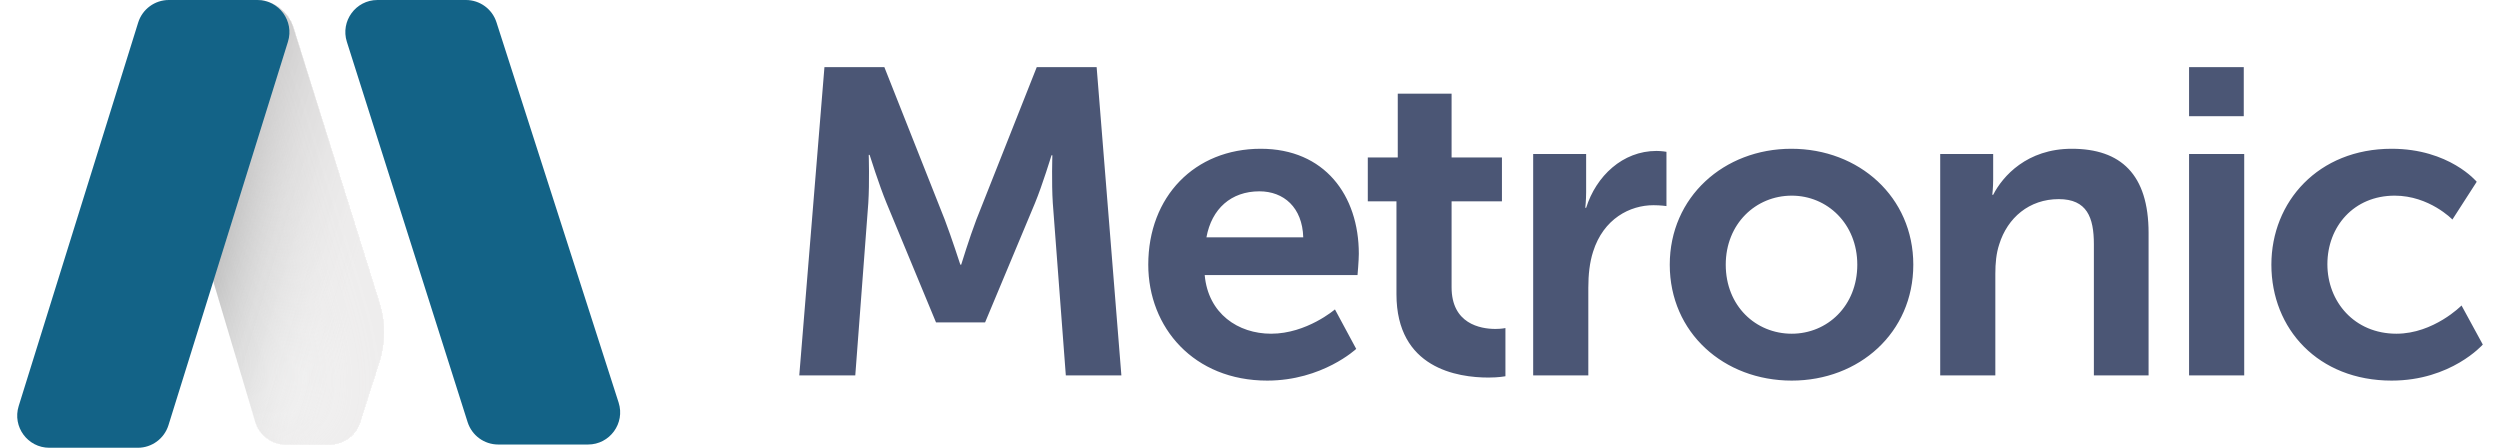
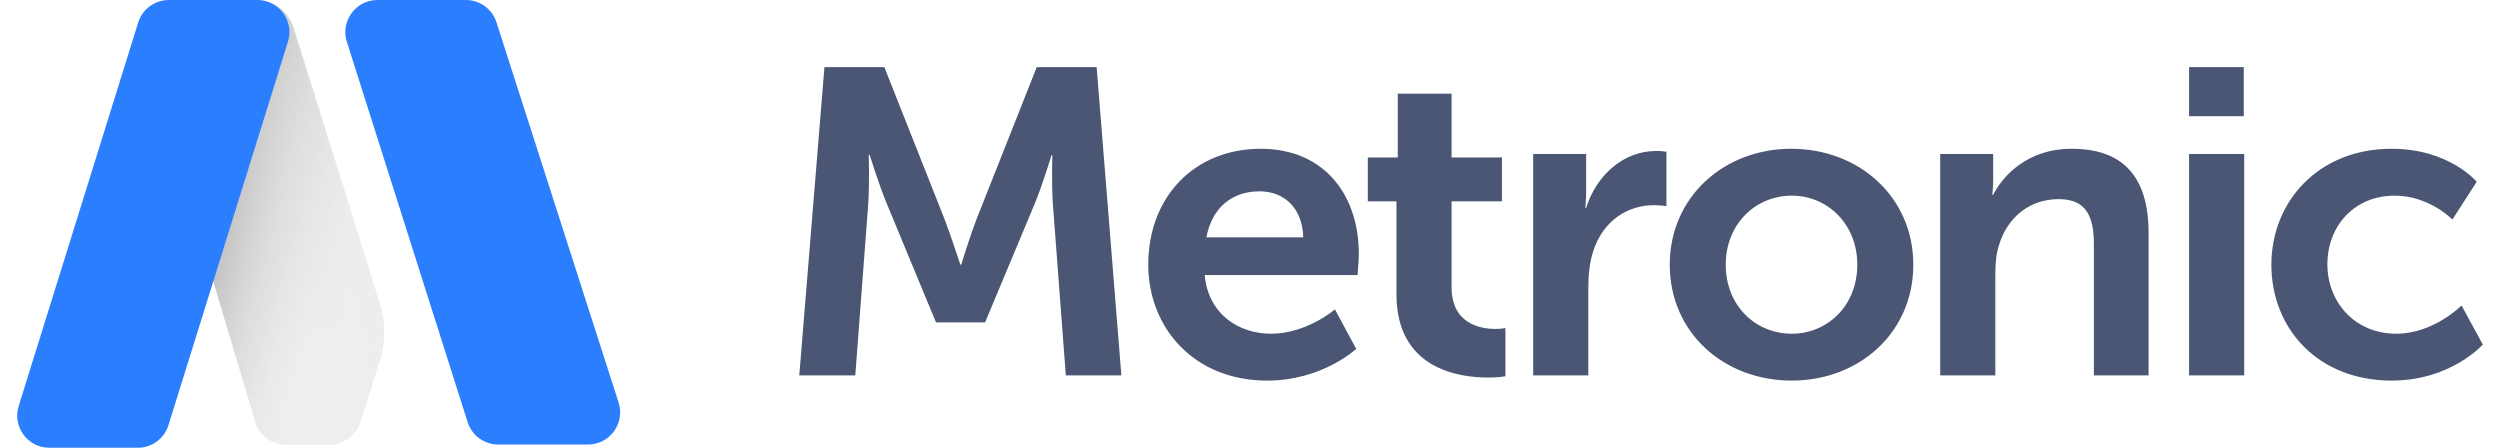
<svg xmlns="http://www.w3.org/2000/svg" width="134" height="24" viewBox="0 0 134 24" fill="none">
-   <path d="M26.611 1.195L33.158 21.578C33.514 22.689 32.685 23.826 31.518 23.826H26.705C25.954 23.826 25.291 23.34 25.064 22.625L18.592 2.243C18.239 1.133 19.068 0 20.233 0H24.972C25.72 0 26.383 0.483 26.611 1.195Z" fill="#136387" />
+   <path d="M26.611 1.195L33.158 21.578C33.514 22.689 32.685 23.826 31.518 23.826H26.705C25.954 23.826 25.291 23.34 25.064 22.625L18.592 2.243C18.239 1.133 19.068 0 20.233 0H24.972C25.72 0 26.383 0.483 26.611 1.195Z" fill="#2B7FFF" />
  <g filter="url(#filter0_i_2746_1555)">
    <path d="M20.343 16.27L15.727 1.485C15.451 0.601 14.633 0 13.708 0C12.582 0 11.653 0.883 11.596 2.007L11.033 13.059C11.013 13.452 11.06 13.845 11.173 14.221L13.679 22.598C13.897 23.327 14.567 23.826 15.328 23.826H17.657C18.407 23.826 19.07 23.341 19.298 22.627L20.334 19.379C20.656 18.368 20.659 17.283 20.343 16.27Z" fill="#F4F4F4" />
    <path d="M20.343 16.27L15.727 1.485C15.451 0.601 14.633 0 13.708 0C12.582 0 11.653 0.883 11.596 2.007L11.033 13.059C11.013 13.452 11.06 13.845 11.173 14.221L13.679 22.598C13.897 23.327 14.567 23.826 15.328 23.826H17.657C18.407 23.826 19.07 23.341 19.298 22.627L20.334 19.379C20.656 18.368 20.659 17.283 20.343 16.27Z" fill="url(#paint0_linear_2746_1555)" />
  </g>
-   <path d="M9.05 0H13.791C14.952 0 15.78 1.126 15.435 2.234L9.03 22.79C8.805 23.51 8.139 24 7.386 24H2.645C1.484 24 0.656 22.875 1.001 21.766L7.406 1.21C7.631 0.49 8.297 0 9.05 0Z" fill="#136387" />
+   <path d="M9.05 0H13.791C14.952 0 15.78 1.126 15.435 2.234L9.03 22.79C8.805 23.51 8.139 24 7.386 24H2.645C1.484 24 0.656 22.875 1.001 21.766L7.406 1.21C7.631 0.49 8.297 0 9.05 0Z" fill="#2B7FFF" />
  <path d="M42.841 20.12H45.843L46.541 10.883C46.611 9.789 46.564 8.3 46.564 8.3H46.611C46.611 8.3 47.122 9.929 47.518 10.883L50.171 17.282H52.8L55.476 10.883C55.871 9.929 56.36 8.323 56.36 8.323H56.407C56.407 8.323 56.36 9.789 56.43 10.883L57.128 20.12H60.106L58.78 3.6H55.569L52.335 11.767C51.962 12.744 51.52 14.187 51.52 14.187H51.474C51.474 14.187 51.008 12.744 50.636 11.767L47.402 3.6H44.19L42.841 20.12ZM61.547 14.187C61.547 17.561 63.99 20.4 67.923 20.4C70.878 20.4 72.693 18.701 72.693 18.701L71.553 16.584C71.553 16.584 70.04 17.887 68.132 17.887C66.364 17.887 64.758 16.816 64.572 14.745H72.763C72.763 14.745 72.833 13.954 72.833 13.605C72.833 10.464 70.994 7.974 67.574 7.974C64.037 7.974 61.547 10.534 61.547 14.187ZM64.665 12.721C64.945 11.185 65.992 10.255 67.504 10.255C68.807 10.255 69.808 11.115 69.854 12.721H64.665ZM74.85 15.769C74.85 19.748 78.131 20.237 79.783 20.237C80.342 20.237 80.691 20.167 80.691 20.167V17.584C80.691 17.584 80.481 17.631 80.156 17.631C79.341 17.631 77.805 17.351 77.805 15.397V10.79H80.504V8.44H77.805V5.019H74.92V8.44H73.314V10.79H74.85V15.769ZM82.178 20.12H85.134V15.42C85.134 14.722 85.204 14.07 85.39 13.489C85.948 11.72 87.368 10.999 88.624 10.999C89.019 10.999 89.322 11.046 89.322 11.046V8.137C89.322 8.137 89.066 8.09 88.787 8.09C86.972 8.09 85.552 9.44 85.017 11.139H84.971C84.971 11.139 85.017 10.743 85.017 10.301V8.253H82.178V20.12ZM89.499 14.187C89.499 17.84 92.407 20.4 96.037 20.4C99.644 20.4 102.553 17.84 102.553 14.187C102.553 10.557 99.644 7.974 96.014 7.974C92.407 7.974 89.499 10.557 89.499 14.187ZM92.5 14.187C92.5 12 94.106 10.487 96.037 10.487C97.945 10.487 99.551 12 99.551 14.187C99.551 16.397 97.945 17.887 96.037 17.887C94.106 17.887 92.5 16.397 92.5 14.187ZM103.995 20.12H106.95V14.675C106.95 14.117 106.997 13.582 107.16 13.093C107.602 11.674 108.765 10.673 110.348 10.673C111.86 10.673 112.232 11.651 112.232 13.093V20.12H115.164V12.488C115.164 9.347 113.675 7.974 111.046 7.974C108.649 7.974 107.346 9.44 106.834 10.441H106.787C106.787 10.441 106.834 10.068 106.834 9.626V8.253H103.995V20.12ZM117.334 6.229H120.266V3.6H117.334V6.229ZM117.334 20.12H120.29V8.253H117.334V20.12ZM121.746 14.187C121.746 17.631 124.259 20.4 128.192 20.4C131.379 20.4 133.078 18.468 133.078 18.468L131.938 16.374C131.938 16.374 130.449 17.887 128.447 17.887C126.19 17.887 124.748 16.165 124.748 14.164C124.748 12.139 126.167 10.487 128.354 10.487C130.216 10.487 131.449 11.767 131.449 11.767L132.752 9.743C132.752 9.743 131.286 7.974 128.192 7.974C124.259 7.974 121.746 10.813 121.746 14.187Z" fill="#4B5675" />
  <defs>
    <filter id="filter0_i_2746_1555" x="7.028" y="0" width="13.549" height="26.826" filterUnits="userSpaceOnUse" color-interpolation-filters="sRGB">
      <feFlood flood-opacity="0" result="BackgroundImageFix" />
      <feBlend mode="normal" in="SourceGraphic" in2="BackgroundImageFix" result="shape" />
      <feColorMatrix in="SourceAlpha" type="matrix" values="0 0 0 0 0 0 0 0 0 0 0 0 0 0 0 0 0 0 127 0" result="hardAlpha" />
      <feOffset dx="-4" dy="3" />
      <feGaussianBlur stdDeviation="2" />
      <feComposite in2="hardAlpha" operator="arithmetic" k2="-1" k3="1" />
      <feColorMatrix type="matrix" values="0 0 0 0 0.904 0 0 0 0 0.893 0 0 0 0 0.893 0 0 0 0.4 0" />
      <feBlend mode="normal" in2="shape" result="effect1_innerShadow_2746_1555" />
    </filter>
    <linearGradient id="paint0_linear_2746_1555" x1="12.79" y1="10.546" x2="21.398" y2="13.128" gradientUnits="userSpaceOnUse">
      <stop stop-opacity="0.2" />
      <stop offset="0.911" stop-color="white" stop-opacity="0" />
    </linearGradient>
  </defs>
</svg>
